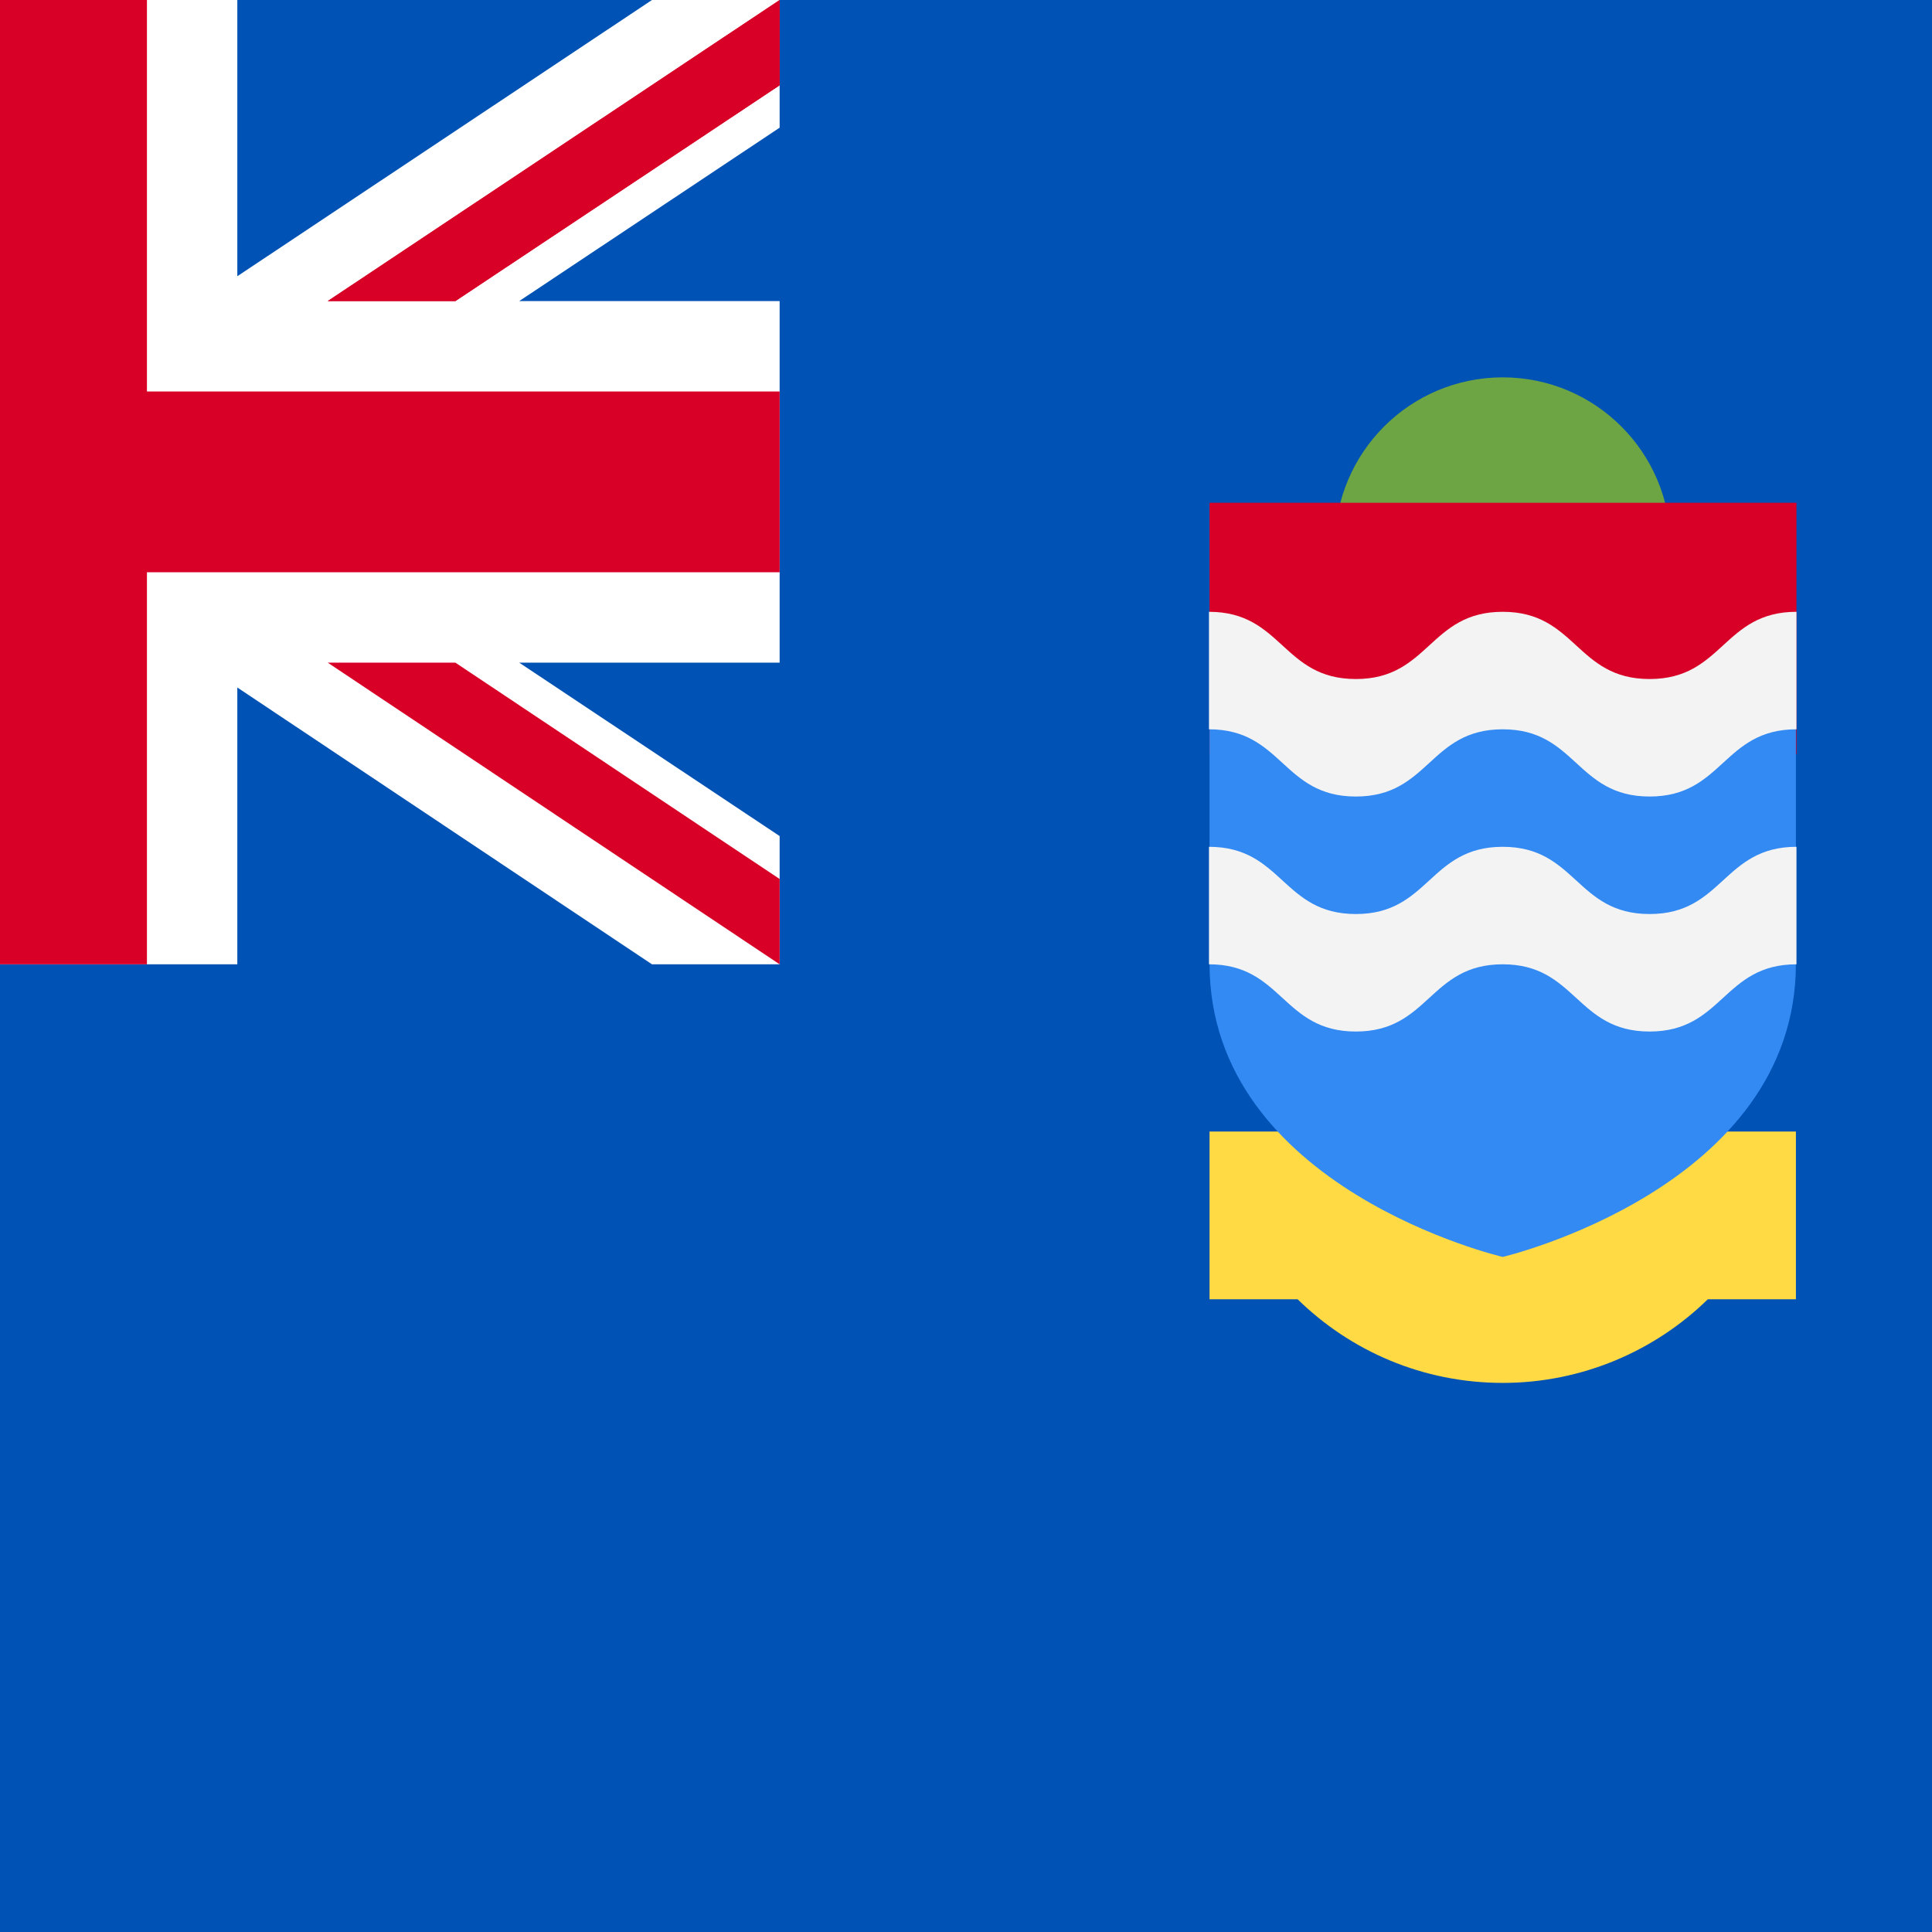
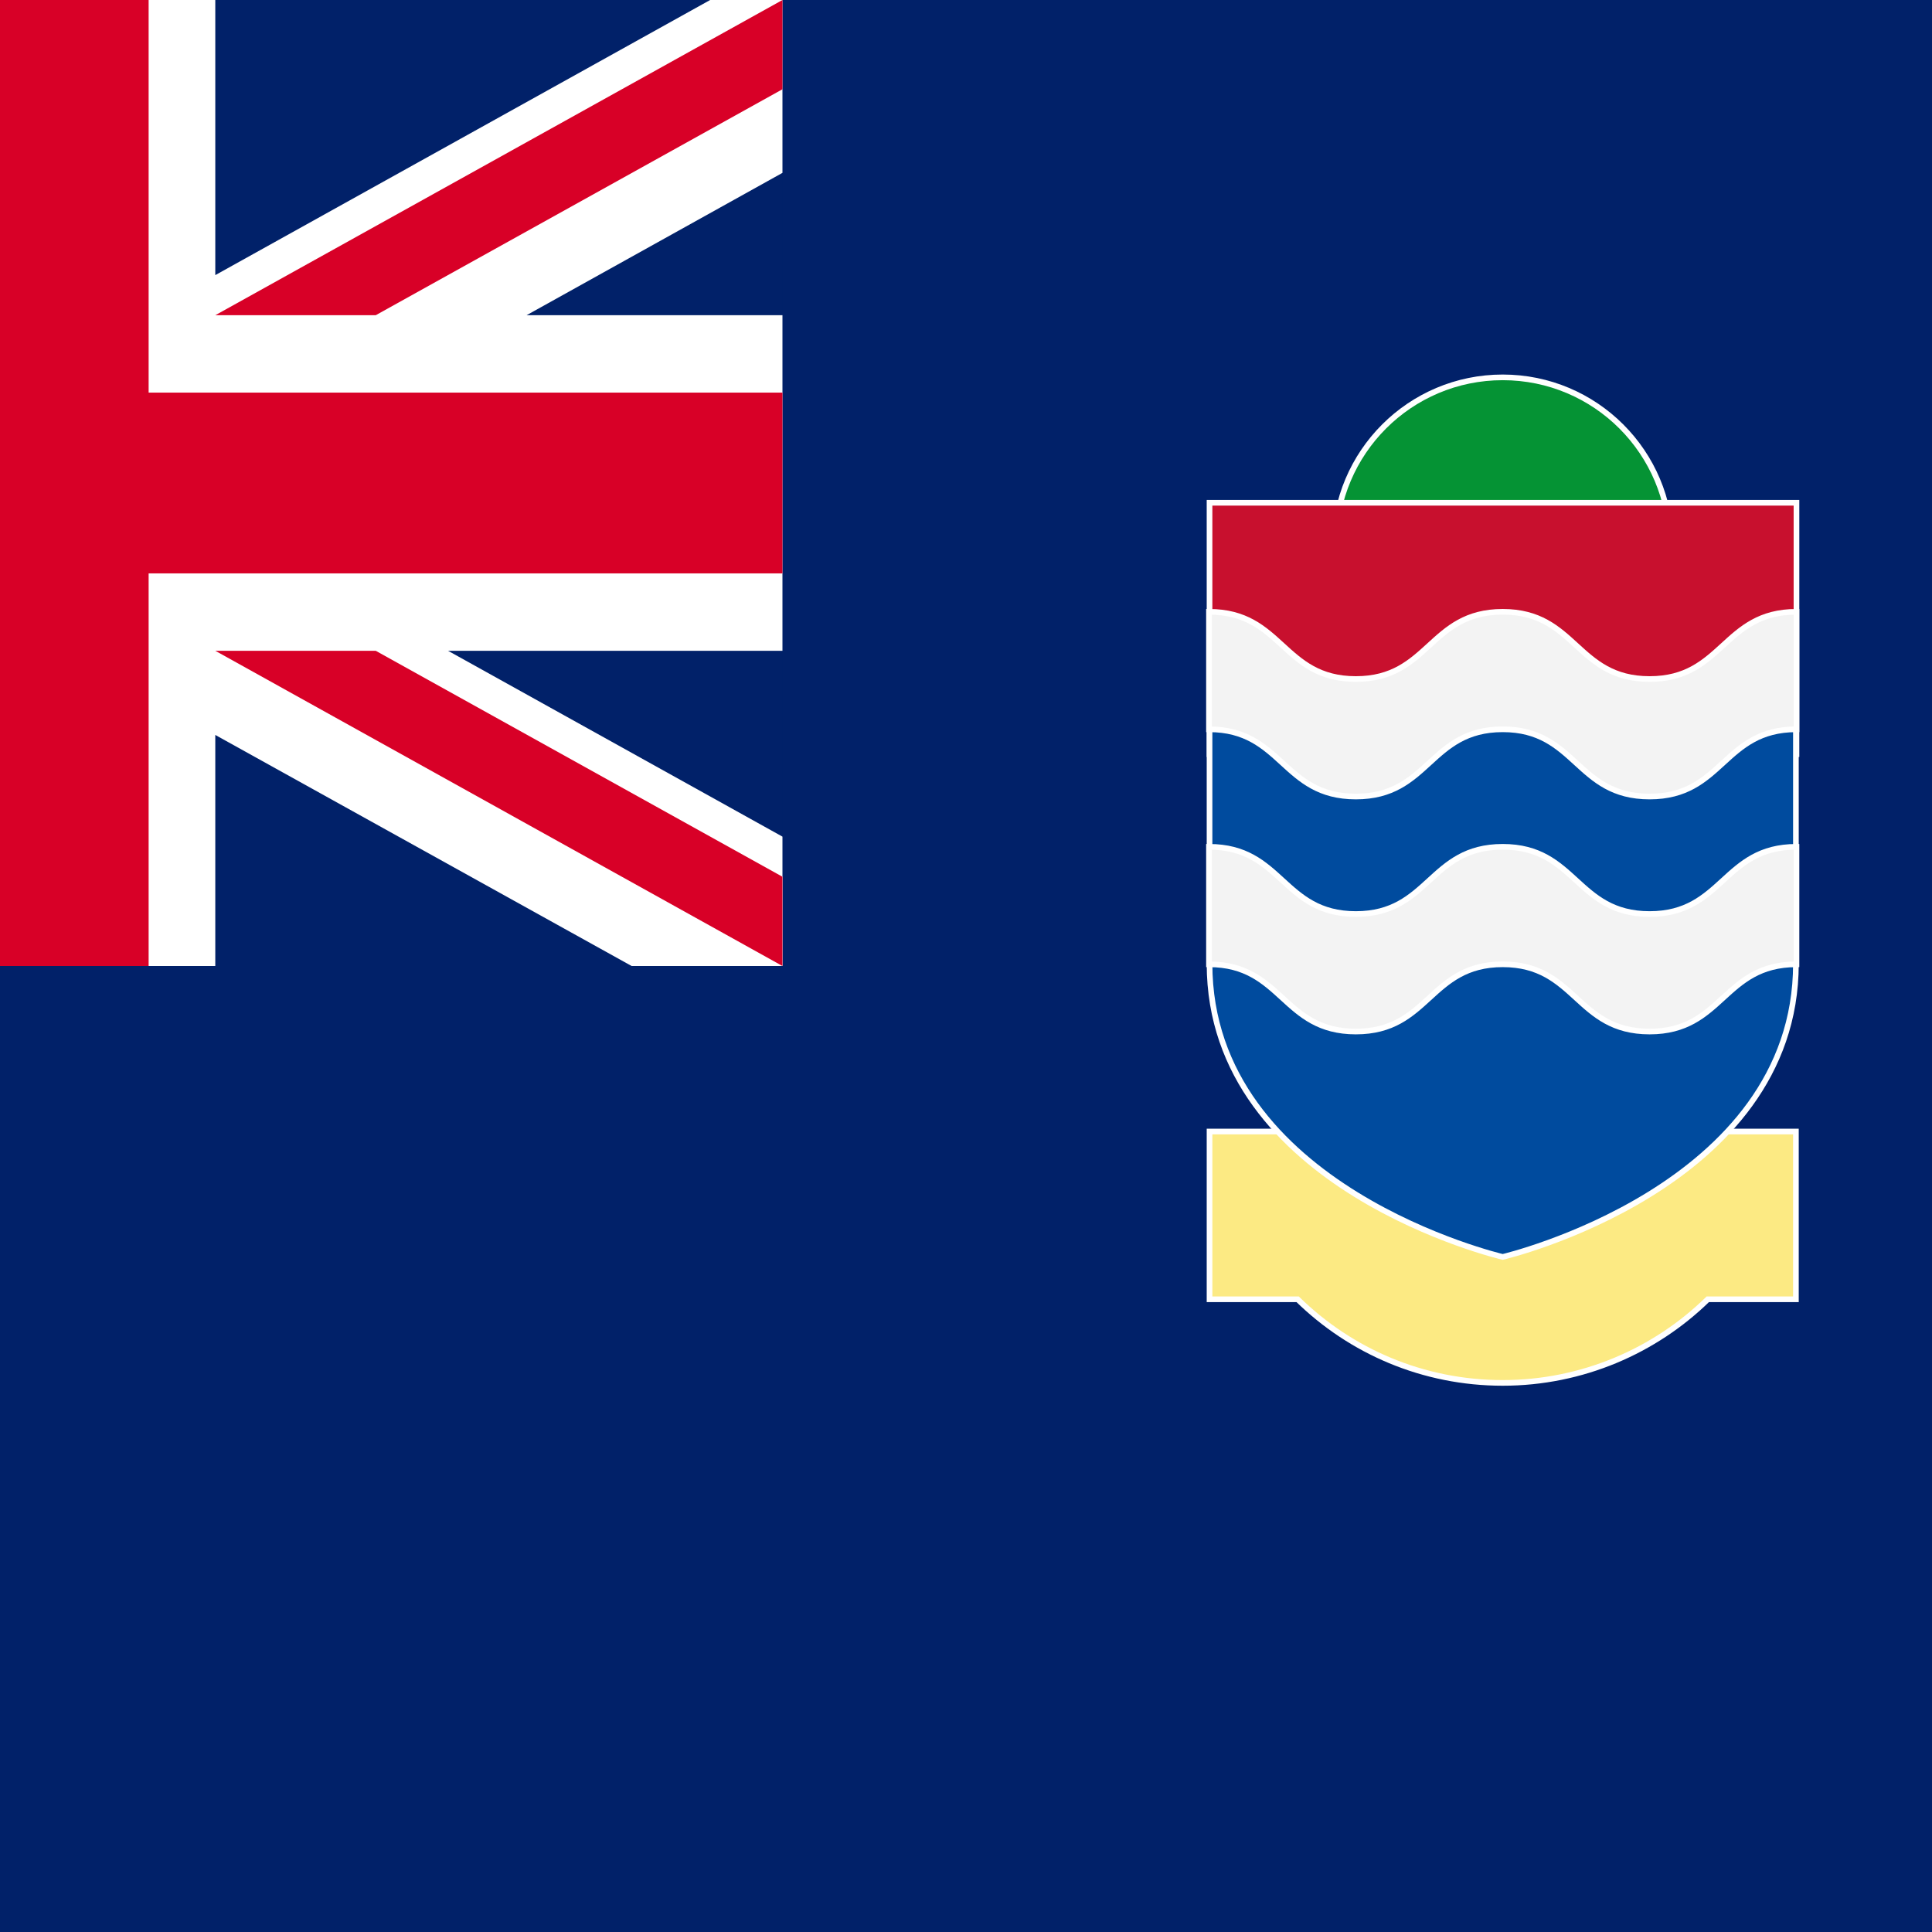
<svg xmlns="http://www.w3.org/2000/svg" viewBox="117.99 0 342 342">
-   <rect y="0" fill="#0052B4" width="513" height="342" />
-   <circle fill="#6DA544" cx="384" cy="96.5" r="29.7" />
-   <rect x="332.1" y="89" fill="#D80027" width="103.9" height="44.5" />
-   <path fill="#496E2D" d="M435.9,170.7L435.9,170.7L435.9,170.7z" />
-   <path fill="#FFDA44" d="M332.1,200.3V230h15.6c9.4,9.2,22.2,14.8,36.3,14.8c14.1,0,27-5.7,36.3-14.8h0.8h14.8v-29.7H332.1z" />
-   <path fill="#338AF3" d="M332.1,126.1v44.5c0,39.8,51.9,51.9,51.9,51.9s51.9-12.2,51.9-51.9v-44.5L332.1,126.1L332.1,126.1z" />
-   <g fill="#F3F3F3">
-     <path d="M384,149.9c-13,0-13,11.9-26,11.9s-13-11.9-26-11.9v20.8c13,0,13,11.9,26,11.9s13-11.9,26-11.9   c13,0,13,11.9,26,11.9c13,0,13-11.9,26-11.9v-20.8c-13,0-13,11.9-26,11.9C397,161.8,397,149.9,384,149.9z" />
-     <path d="M384,108.3c-13,0-13,11.9-26,11.9s-13-11.9-26-11.9v20.8c13,0,13,11.9,26,11.9s13-11.9,26-11.9   c13,0,13,11.9,26,11.9c13,0,13-11.9,26-11.9v-20.8c-13,0-13,11.9-26,11.9C397,120.2,397,108.3,384,108.3z" />
+   <rect fill="#012169" width="513" height="342" />
+   <g stroke="#ffffff" storke-width="2">
+     <circle fill="#059334" cx="384" cy="96.5" r="29.7" />
+     <rect x="332.1" y="89" fill="#c8102e" width="103.9" height="44.5" />
+     <path fill="#fcea83" d="M332.1,200.3V230h15.6c9.4,9.2,22.2,14.8,36.3,14.8c14.1,0,27-5.7,36.3-14.8h0.8h14.8v-29.7H332.1z" />
+     <path fill="#004b9e" d="M332.1,126.1v44.5c0,39.8,51.9,51.9,51.9,51.9s51.9-12.2,51.9-51.9v-44.5L332.1,126.1L332.1,126.1z" />
+     <g fill="#F3F3F3">
+       <path d="M384,149.9c-13,0-13,11.9-26,11.9s-13-11.9-26-11.9v20.8c13,0,13,11.9,26,11.9s13-11.9,26-11.9    c13,0,13,11.9,26,11.9c13,0,13-11.9,26-11.9v-20.8c-13,0-13,11.9-26,11.9C397,161.8,397,149.9,384,149.9z" />
+       <path d="M384,108.3c-13,0-13,11.9-26,11.9s-13-11.9-26-11.9v20.8c13,0,13,11.9,26,11.9s13-11.9,26-11.9    c13,0,13,11.9,26,11.9c13,0,13-11.9,26-11.9v-20.8c-13,0-13,11.9-26,11.9C397,120.2,397,108.3,384,108.3z" />
+     </g>
  </g>
-   <polygon fill="#FFFFFF" points="256,0 256,22.6 209.9,53.3 256,53.3 256,117.3 209.9,117.3 256,148 256,170.7 233.4,170.7 160,121.7  160,170.7 96,170.7 96,121.7 22.6,170.7 0,170.7 0,148 46.1,117.3 0,117.3 0,53.3 46.1,53.3 0,22.6 0,0 22.6,0 96,48.9 96,0 160,0  160,48.9 233.4,0 " />
-   <g fill="#D80027">
-     <polygon points="144,0 112,0 112,69.3 0,69.3 0,101.3 112,101.3 112,170.7 144,170.7 144,101.3 256,101.3 256,69.3   144,69.3  " />
-     <polygon points="0,0 0,15.1 57.4,53.3 80,53.3  " />
-     <polygon points="256,0 256,15.1 198.6,53.3 176,53.3  " />
-     <polygon points="0,0 0,15.1 57.4,53.3 80,53.3  " />
-     <polygon points="256,0 256,15.1 198.6,53.3 176,53.3  " />
-     <polygon points="0,170.7 0,155.6 57.4,117.3 80,117.3  " />
-     <polygon points="256,170.7 256,155.6 198.6,117.3 176,117.3  " />
+   <g>
+     <rect fill="#012169" width="256.5" height="171" />
+     <g fill="#FFFFFF">
+       <polygon points="256.5,0 256.5,30.6 211.2,55.8 256.5,55.8 256.5,115.2 197.3,115.2 256.5,148.1 256.5,171 229.8,171    156.1,130.1 156.1,171 100.4,171 100.4,122.3 12.8,171 0,171 0,140.4 45.3,115.2 0,115.2 0,55.8 59.2,55.8 0,22.9 0,0 26.7,0    100.4,40.9 100.4,0 156.1,0 156.1,48.7 243.7,0 " />
+       <polygon points="156.1,115.2 256.5,171 256.5,155.2 184.5,115.2 " />
+       <polygon points="100.4,55.8 0,0 0,15.8 72,55.8 " />
+     </g>
+     <g fill="#D80027">
+       <polygon points="144.3,0 112.2,0 112.2,69.5 0,69.5 0,101.5 112.2,101.5 112.2,171 144.3,171 144.3,101.5 256.5,101.5    256.5,69.5 144.3,69.5 " />
+       <polygon points="156.1,115.2 256.5,171 256.5,155.2 184.5,115.2  " />
+       <polygon points="72,115.2 0,155.2 0,171 0,171 100.4,115.2  " />
+       <polygon points="100.4,55.8 0,0 0,15.8 72,55.8  " />
+       <polygon points="184.5,55.8 256.5,15.8 256.5,0 256.5,0 156.1,55.8  " />
+     </g>
  </g>
</svg>
